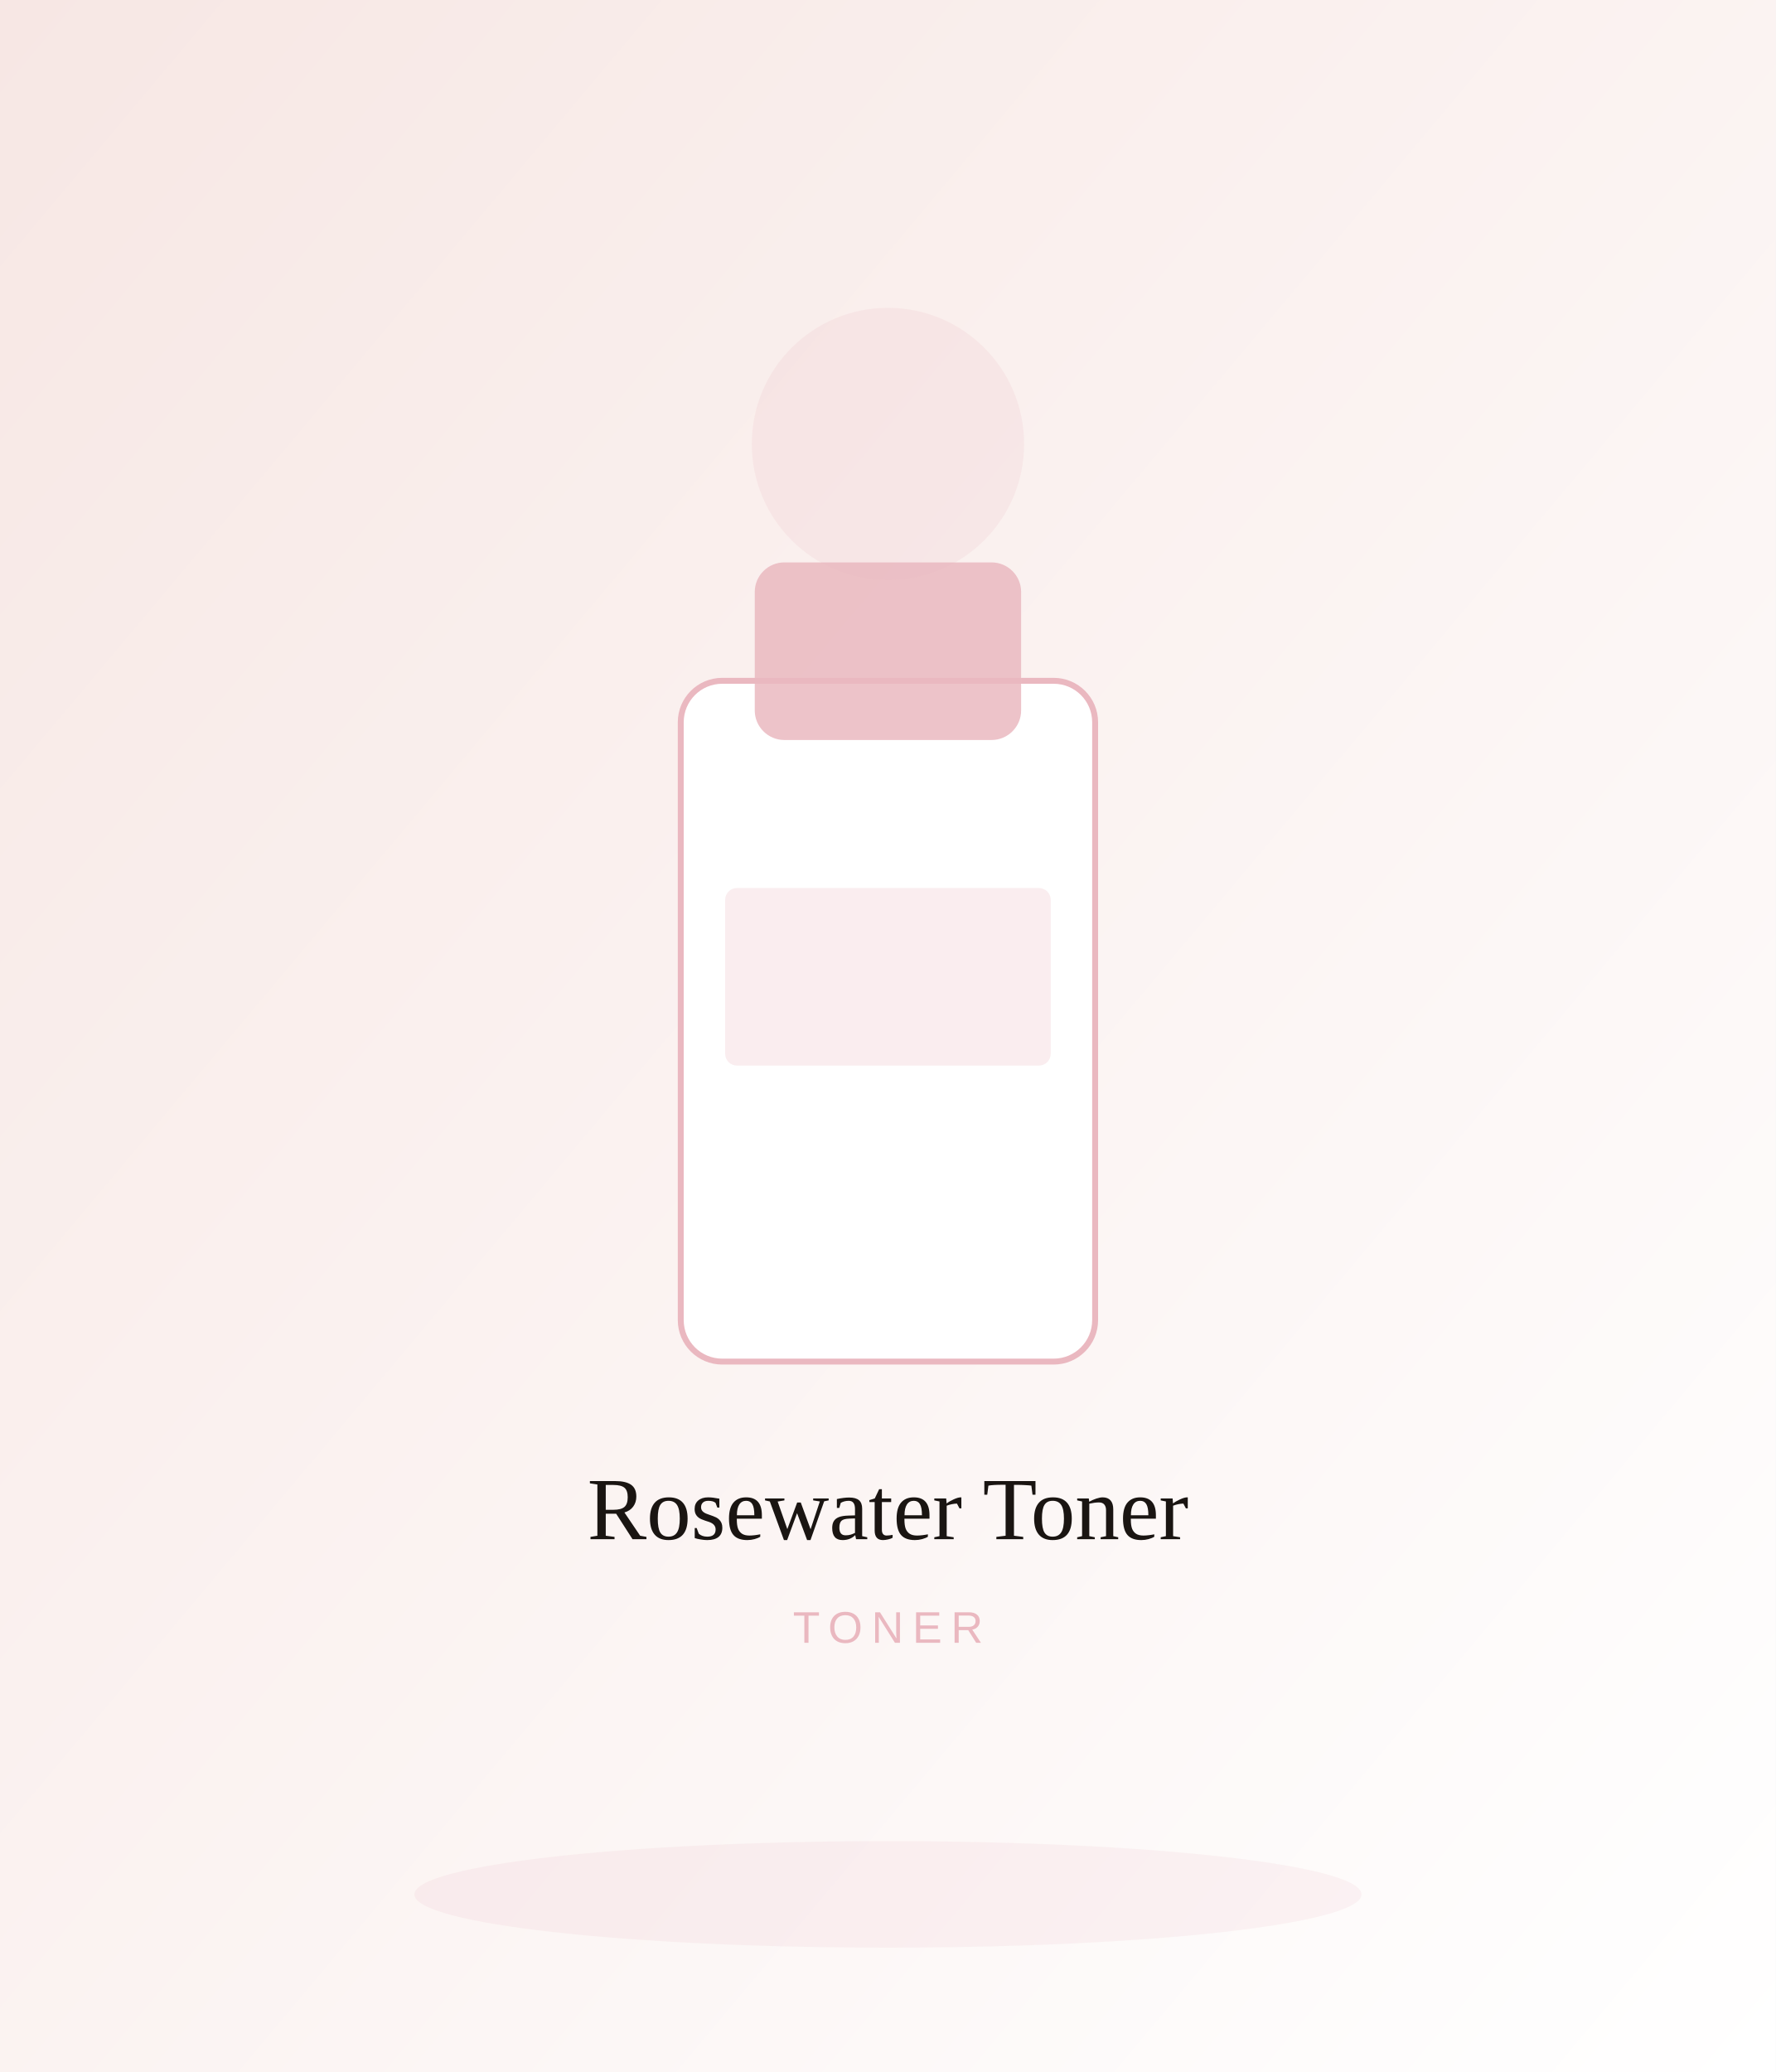
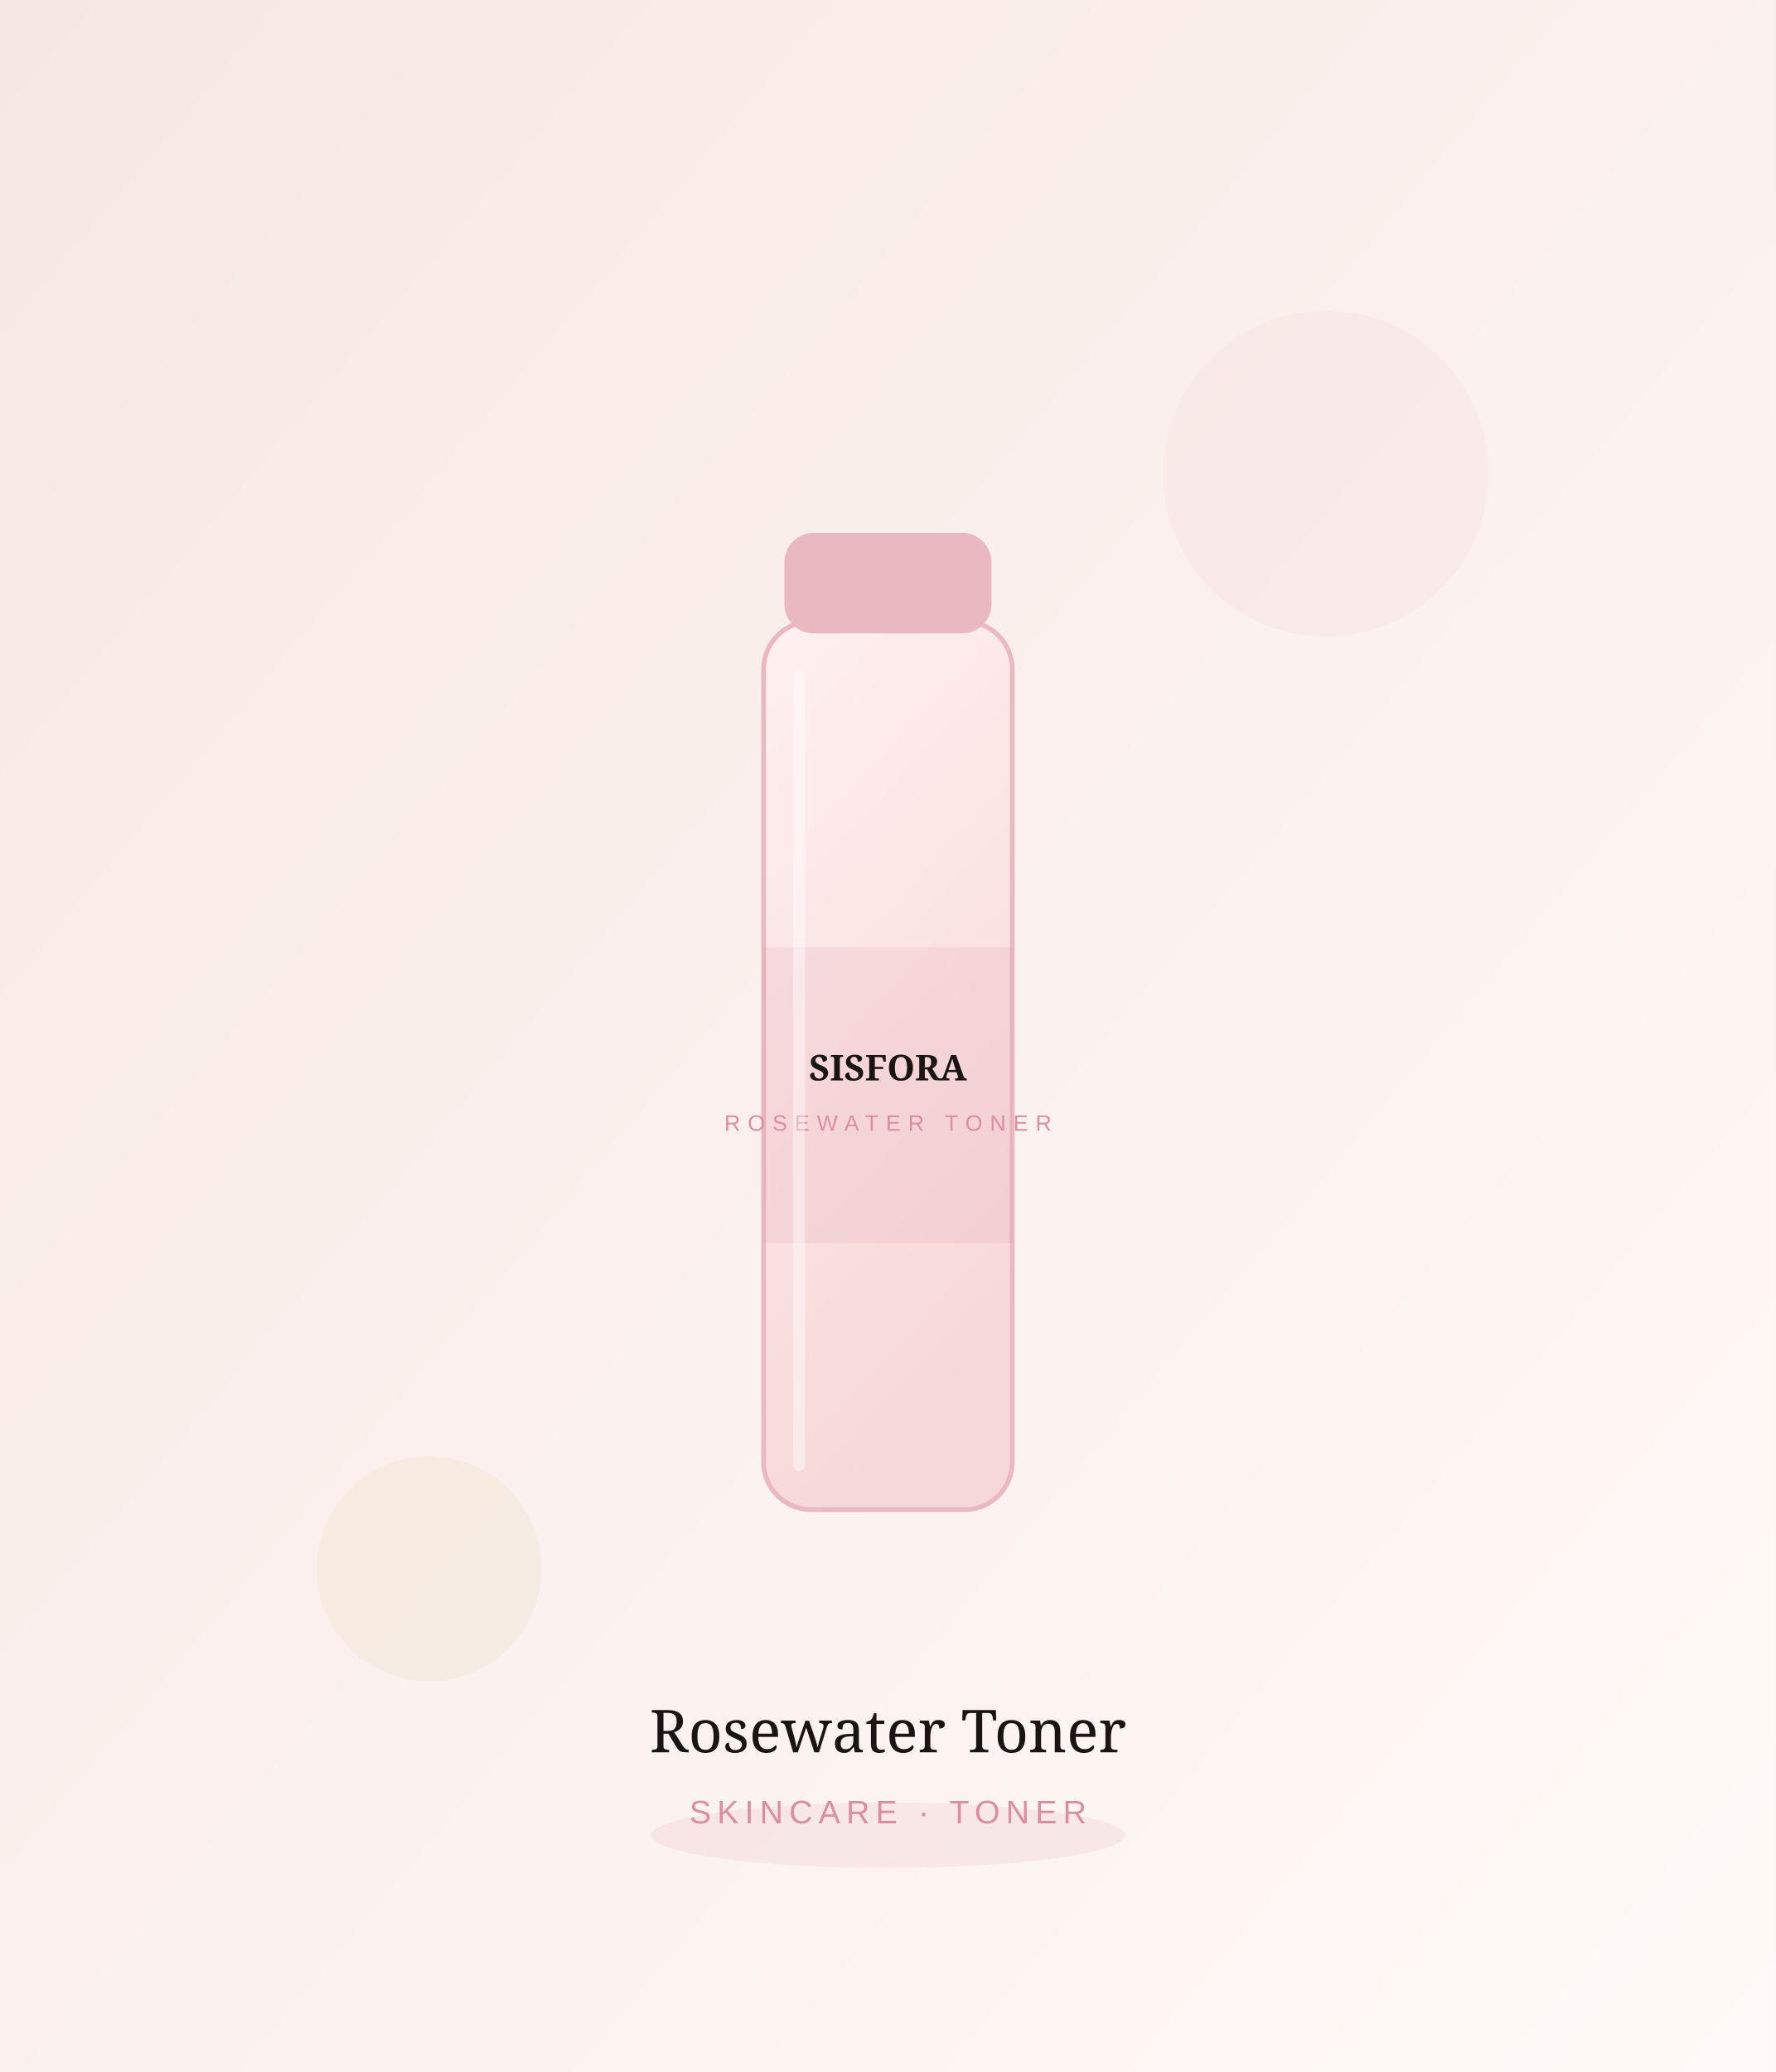
<svg xmlns="http://www.w3.org/2000/svg" width="600" height="700" viewBox="0 0 600 700">
  <defs>
-     <linearGradient id="g" x1="0" y1="0" x2="1" y2="1">
+     <linearGradient id="bg13" x1="0" y1="0" x2="1" y2="1">
      <stop offset="0%" stop-color="#f7e7e4" />
-       <stop offset="100%" stop-color="#ffffff" />
+       <stop offset="100%" stop-color="#fffaf7" />
+     </linearGradient>
+     <linearGradient id="ton13" x1="0" y1="0" x2="0.3" y2="1">
+       <stop offset="0%" stop-color="#fff0f0" />
+       <stop offset="100%" stop-color="#f7d8d8" />
    </linearGradient>
  </defs>
-   <rect width="600" height="700" fill="url(#g)" />
-   <ellipse cx="300" cy="640" rx="160" ry="18" fill="#eab8c0" opacity="0.15" />
-   <rect x="230" y="230" width="140" height="230" rx="14" fill="#ffffff" stroke="#eab8c0" stroke-width="2" />
-   <rect x="255" y="190" width="90" height="60" rx="10" fill="#eab8c0" opacity="0.85" />
-   <rect x="245" y="300" width="110" height="60" rx="4" fill="#eab8c0" opacity="0.25" />
-   <circle cx="300" cy="150" r="46" fill="#eab8c0" opacity="0.18" />
-   <text x="300" y="520" font-family="Georgia, 'Times New Roman', serif" font-size="30" fill="#1a1512" text-anchor="middle">Rosewater Toner</text>
-   <text x="300" y="555" font-family="Arial, sans-serif" font-size="15" letter-spacing="3" fill="#eab8c0" text-anchor="middle">TONER</text>
+   <rect width="600" height="700" fill="url(#bg13)" />
+   <ellipse cx="300" cy="620" rx="80" ry="11" fill="#d98fa0" opacity="0.14" />
+   <rect x="258" y="210" width="84" height="300" rx="16" fill="url(#ton13)" stroke="#eab8c0" stroke-width="1.6" />
+   <rect x="258" y="320" width="84" height="100" rx="0" fill="#d98fa0" opacity="0.15" />
+   <text x="300" y="365" font-family="Georgia,serif" font-size="12" fill="#1a1512" text-anchor="middle" font-weight="bold">SISFORA</text>
+   <text x="300" y="382" font-family="Arial,sans-serif" font-size="7.5" letter-spacing="2.5" fill="#d98fa0" text-anchor="middle">ROSEWATER TONER</text>
+   <rect x="265" y="180" width="70" height="34" rx="10" fill="#eab8c0" />
+   <line x1="270" y1="228" x2="270" y2="495" stroke="white" stroke-width="4" stroke-linecap="round" opacity="0.42" />
+   <circle cx="448" cy="160" r="55" fill="#eab8c0" opacity="0.1" />
+   <circle cx="145" cy="530" r="38" fill="#c9a24b" opacity="0.07" />
+   <text x="300" y="592" font-family="Georgia,serif" font-size="20" fill="#1a1512" text-anchor="middle">Rosewater Toner</text>
+   <text x="300" y="616" font-family="Arial,sans-serif" font-size="11" letter-spacing="2" fill="#d98fa0" text-anchor="middle">SKINCARE · TONER</text>
</svg>
